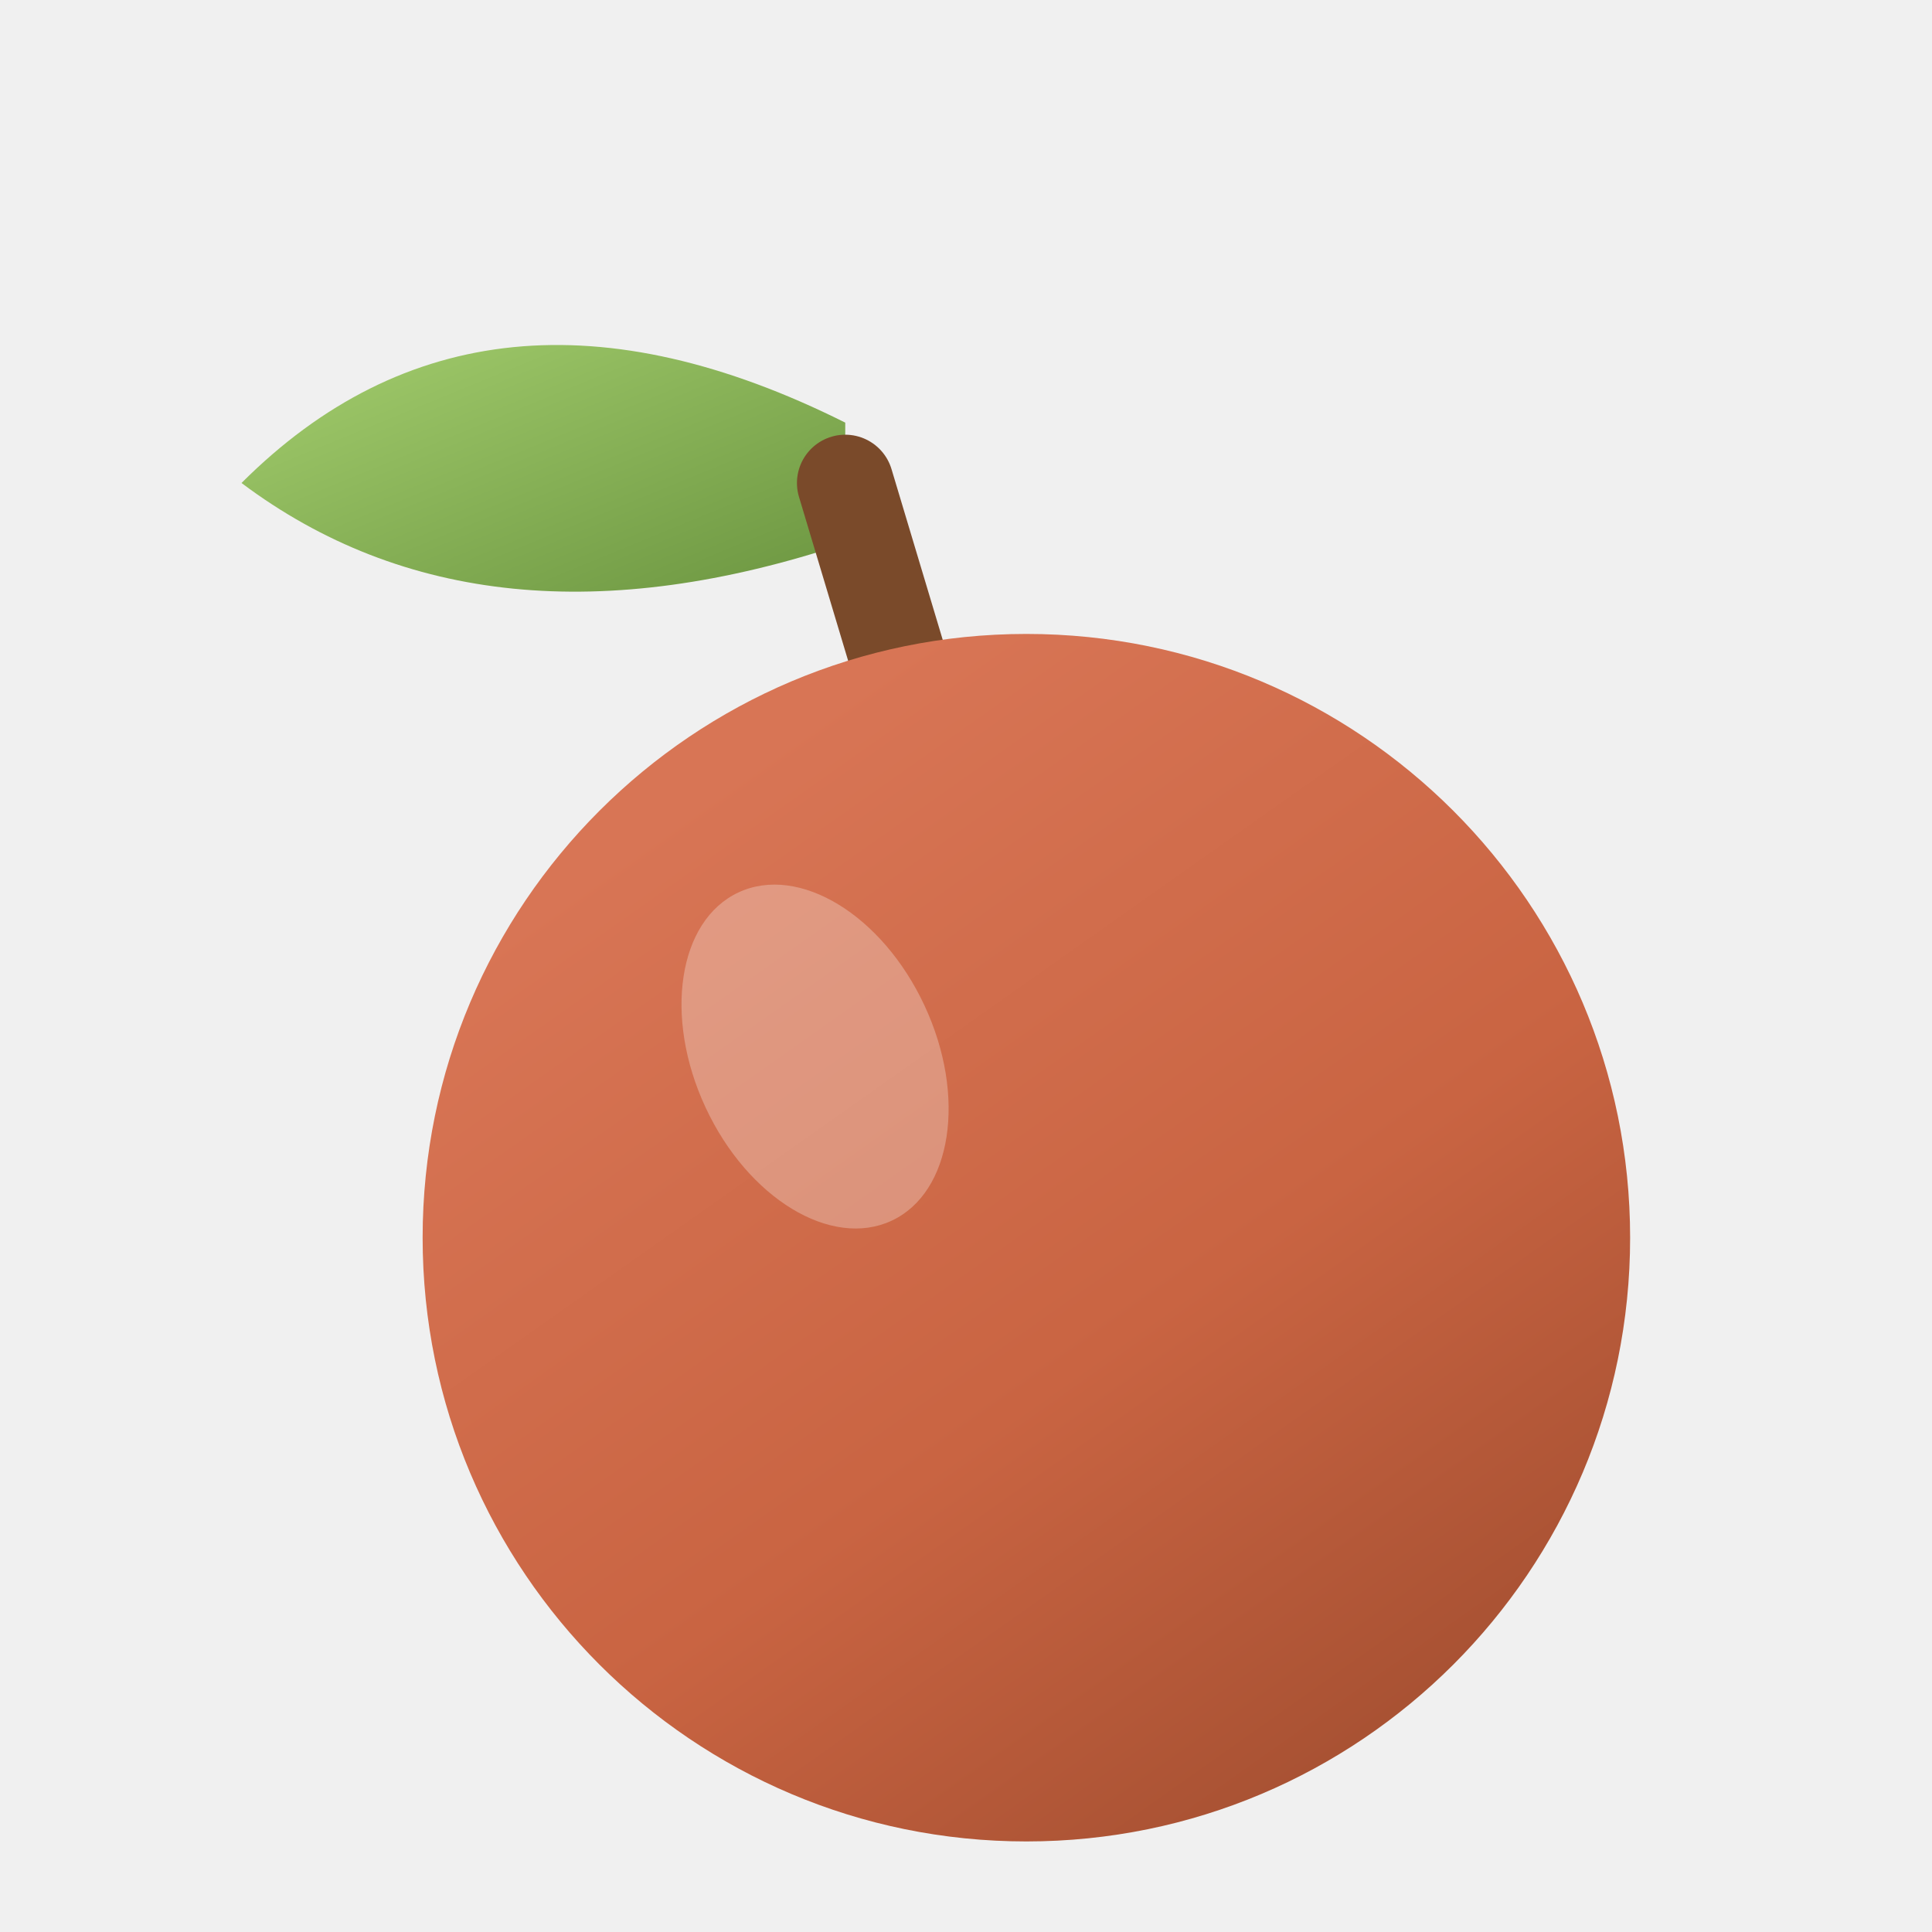
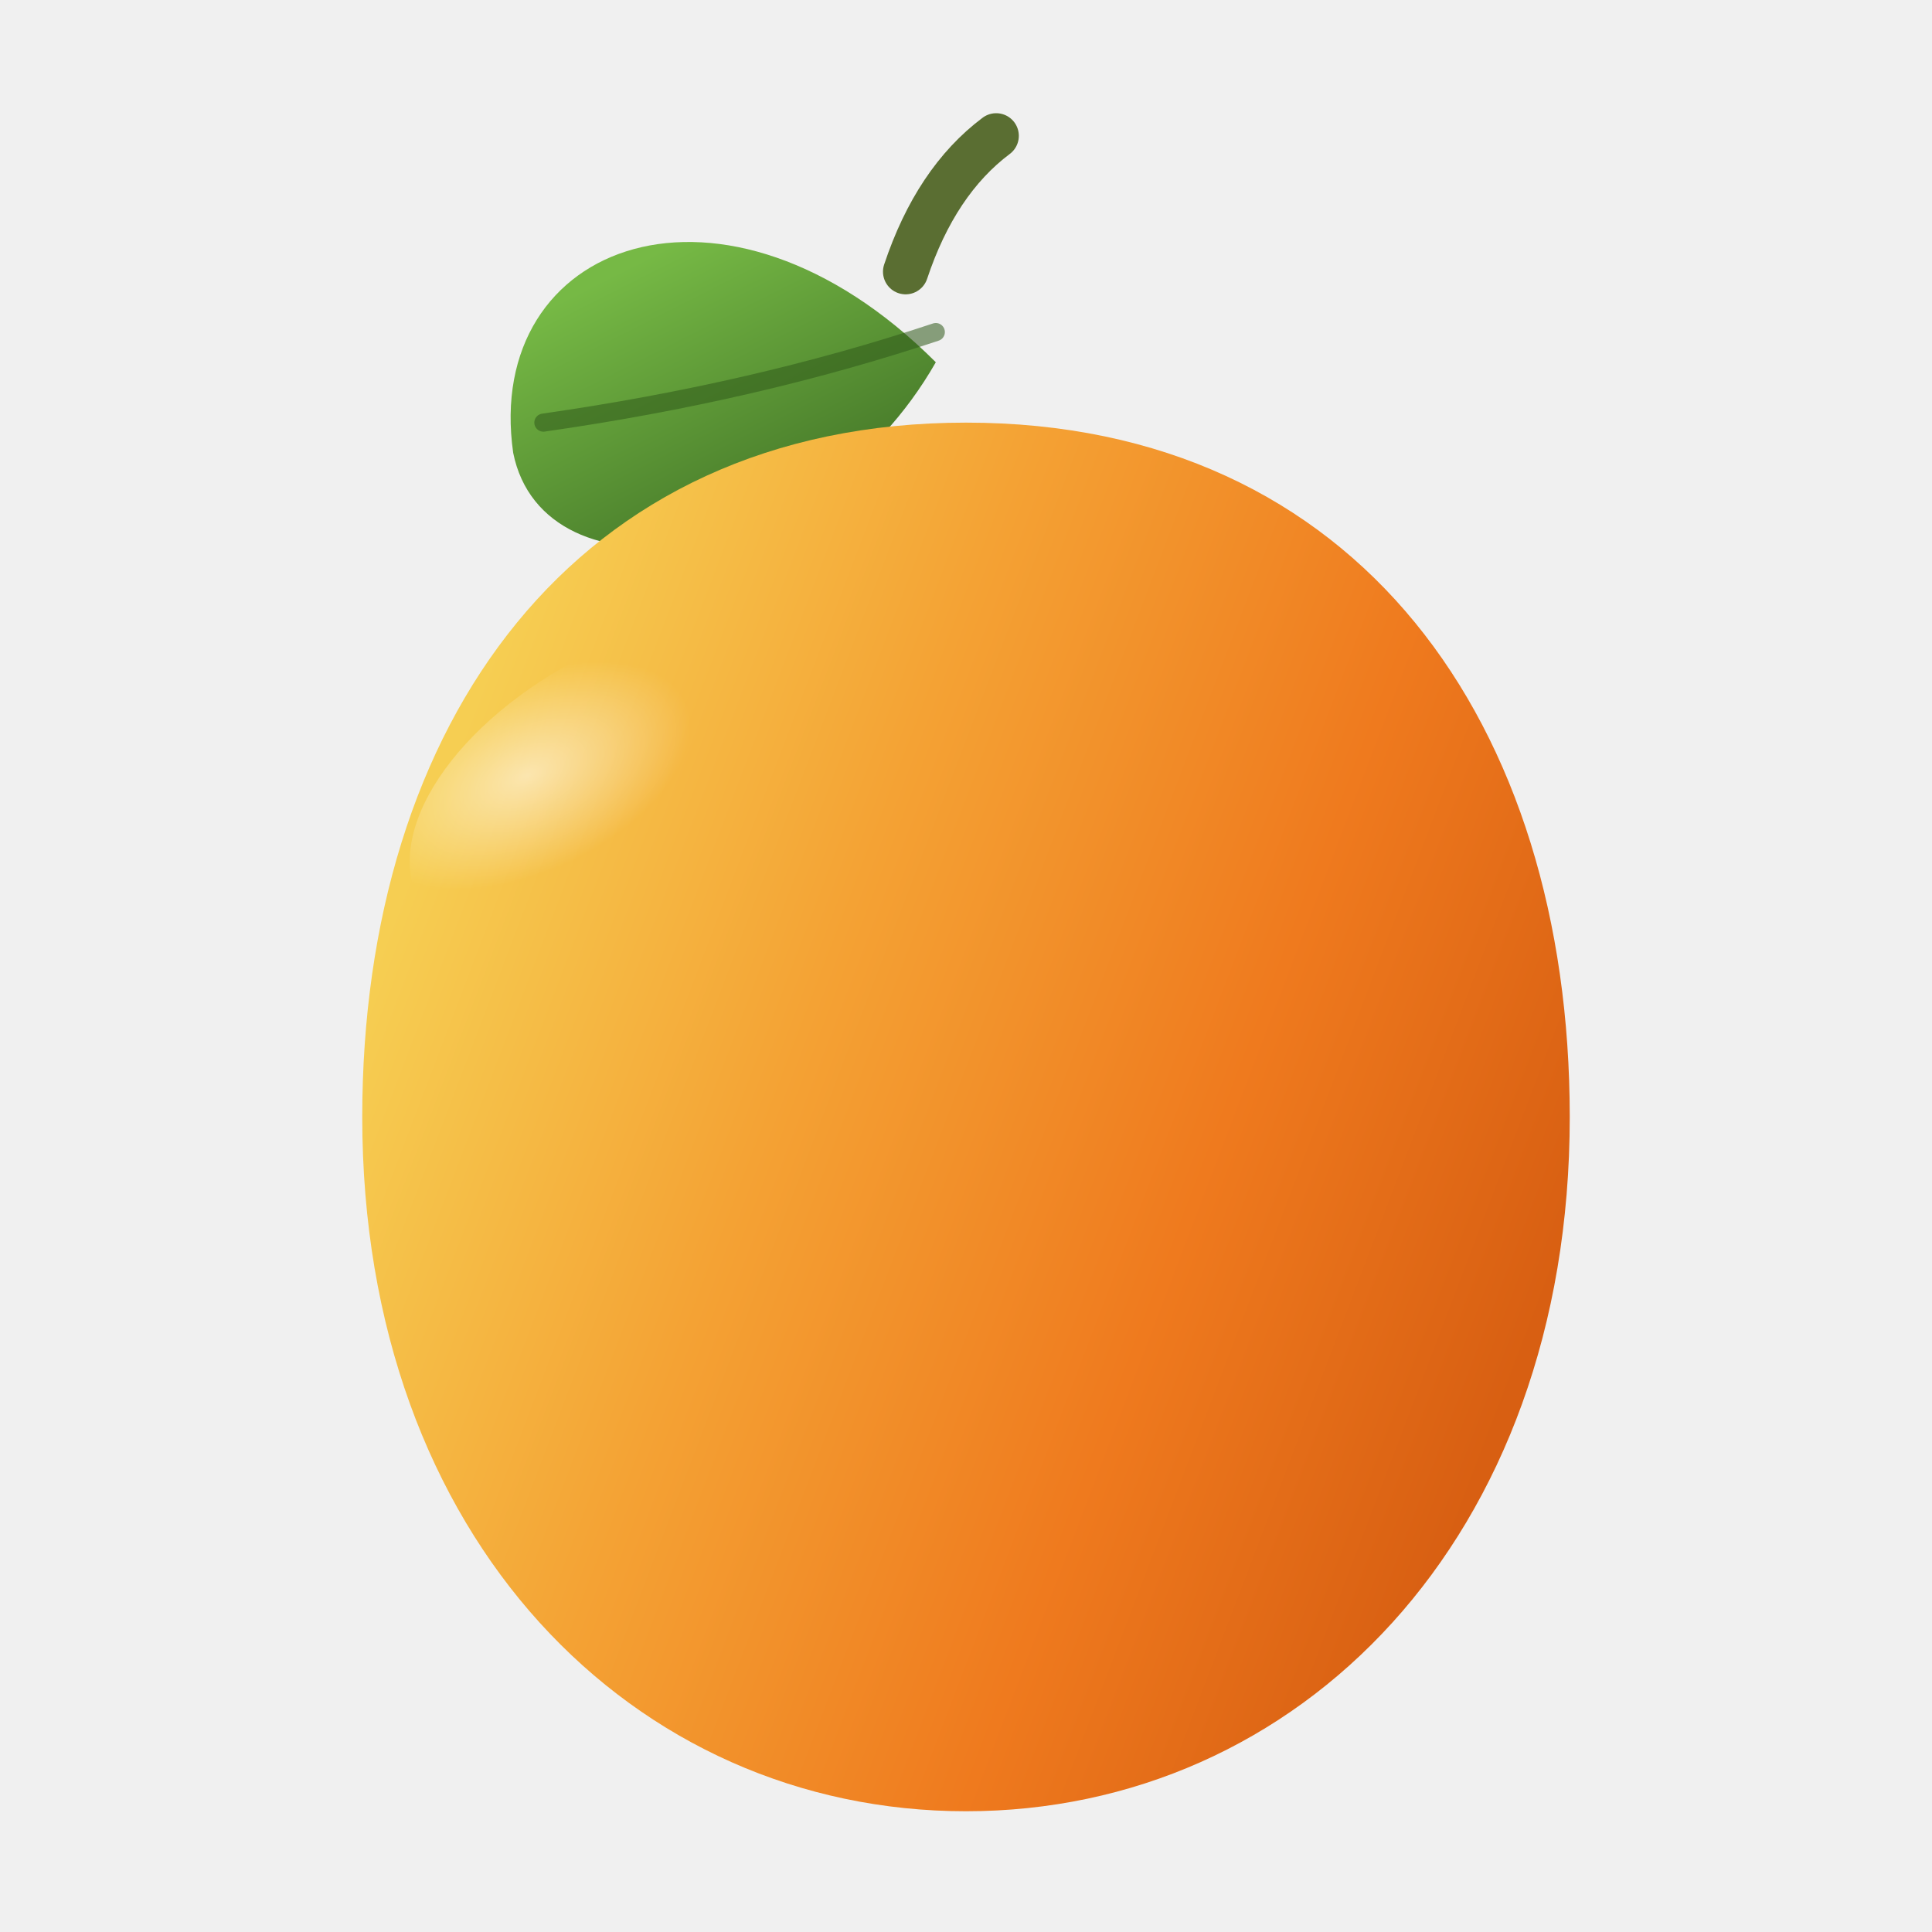
- <svg xmlns="http://www.w3.org/2000/svg" width="32" height="32" viewBox="0 0 32 32" fill="none">
+ <svg xmlns="http://www.w3.org/2000/svg" viewBox="0 0 64 64">
  <defs>
-     <linearGradient id="f" x1="20%" y1="15%" x2="80%" y2="100%">
-       <stop offset="0%" stop-color="#D87555" />
-       <stop offset="55%" stop-color="#C96442" />
-       <stop offset="100%" stop-color="#A24E30" />
+     <linearGradient id="fruit" x1="5%" y1="30%" x2="95%" y2="70%">
+       <stop offset="0%" stop-color="#F6CE52" />
+       <stop offset="35%" stop-color="#F4A234" />
+       <stop offset="70%" stop-color="#EF7A1E" />
+       <stop offset="100%" stop-color="#D85F12" />
    </linearGradient>
-     <linearGradient id="l" x1="0%" y1="0%" x2="100%" y2="100%">
-       <stop offset="0%" stop-color="#A4CE6E" />
-       <stop offset="100%" stop-color="#6B9540" />
+     <radialGradient id="shine" cx="28%" cy="28%" r="32%">
+       <stop offset="0%" stop-color="#FFFFFF" stop-opacity="0.55" />
+       <stop offset="100%" stop-color="#FFFFFF" stop-opacity="0" />
+     </radialGradient>
+     <linearGradient id="leaf" x1="25%" y1="10%" x2="85%" y2="95%">
+       <stop offset="0%" stop-color="#76B945" />
+       <stop offset="100%" stop-color="#3D6D24" />
    </linearGradient>
  </defs>
-   <path d="M14 7 Q 8 4 4 8 Q 8 11 14 9 Z" fill="url(#l)" />
-   <path d="M14 8 L 15.2 12" stroke="#7A4A2A" stroke-width="1.6" stroke-linecap="round" />
-   <circle cx="17" cy="20.5" r="10" fill="url(#f)" />
-   <ellipse cx="13.5" cy="17.5" rx="2" ry="3" fill="#FFFFFF" fill-opacity="0.28" transform="rotate(-25 13.5 17.5)" />
+   <path d="M 30 9 Q 31 6, 33 4.5" stroke="#5A6E32" stroke-width="1.5" fill="none" stroke-linecap="round" />
+   <path d="M 31 12 C 24 5, 16 8, 17 15 C 18 20, 27 19, 31 12 Z" fill="url(#leaf)" />
+   <path d="M 18 14 Q 25 13, 31 11" stroke="#2F5A1A" stroke-width="0.6" fill="none" stroke-linecap="round" opacity="0.55" />
+   <path d="M 32 14            C 19 14, 12 24, 12 37            C 12 51, 21 60, 32 60            C 43 60, 52 51, 52 37            C 52 24, 45 14, 32 14 Z" fill="url(#fruit)" />
+   <ellipse cx="22" cy="26" rx="9" ry="5" fill="url(#shine)" transform="rotate(-25 22 26)" />
</svg>
